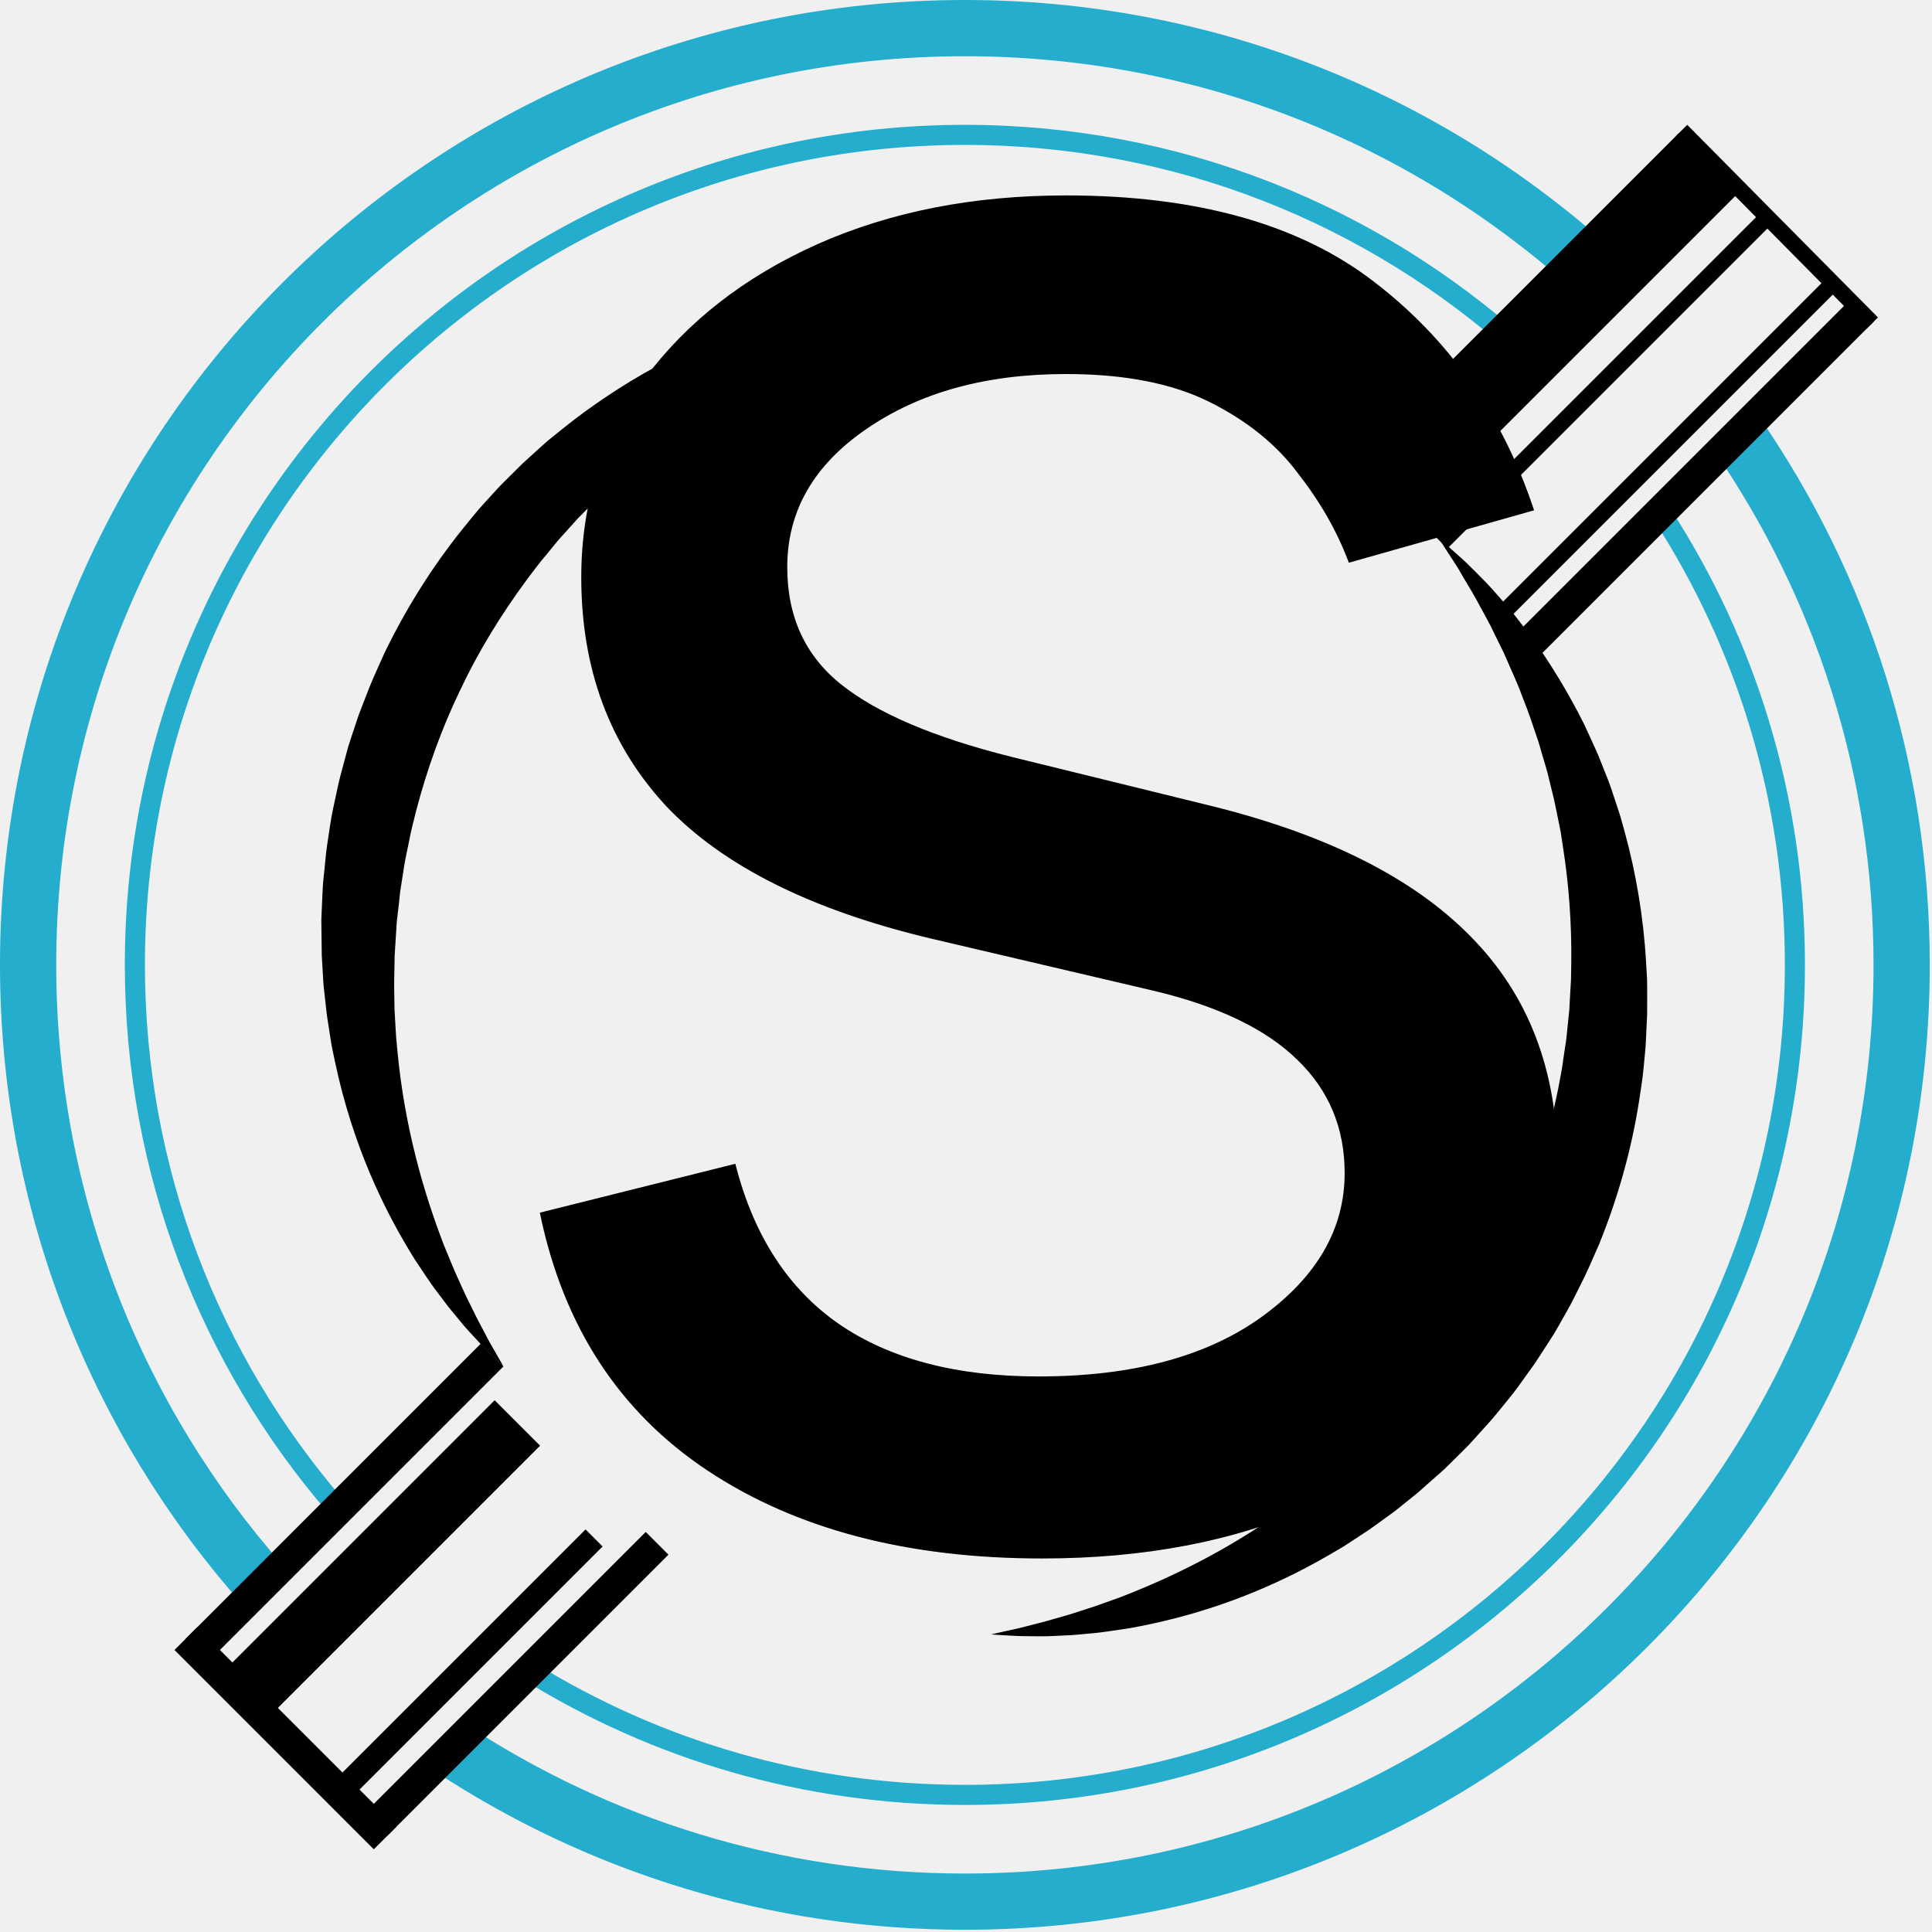
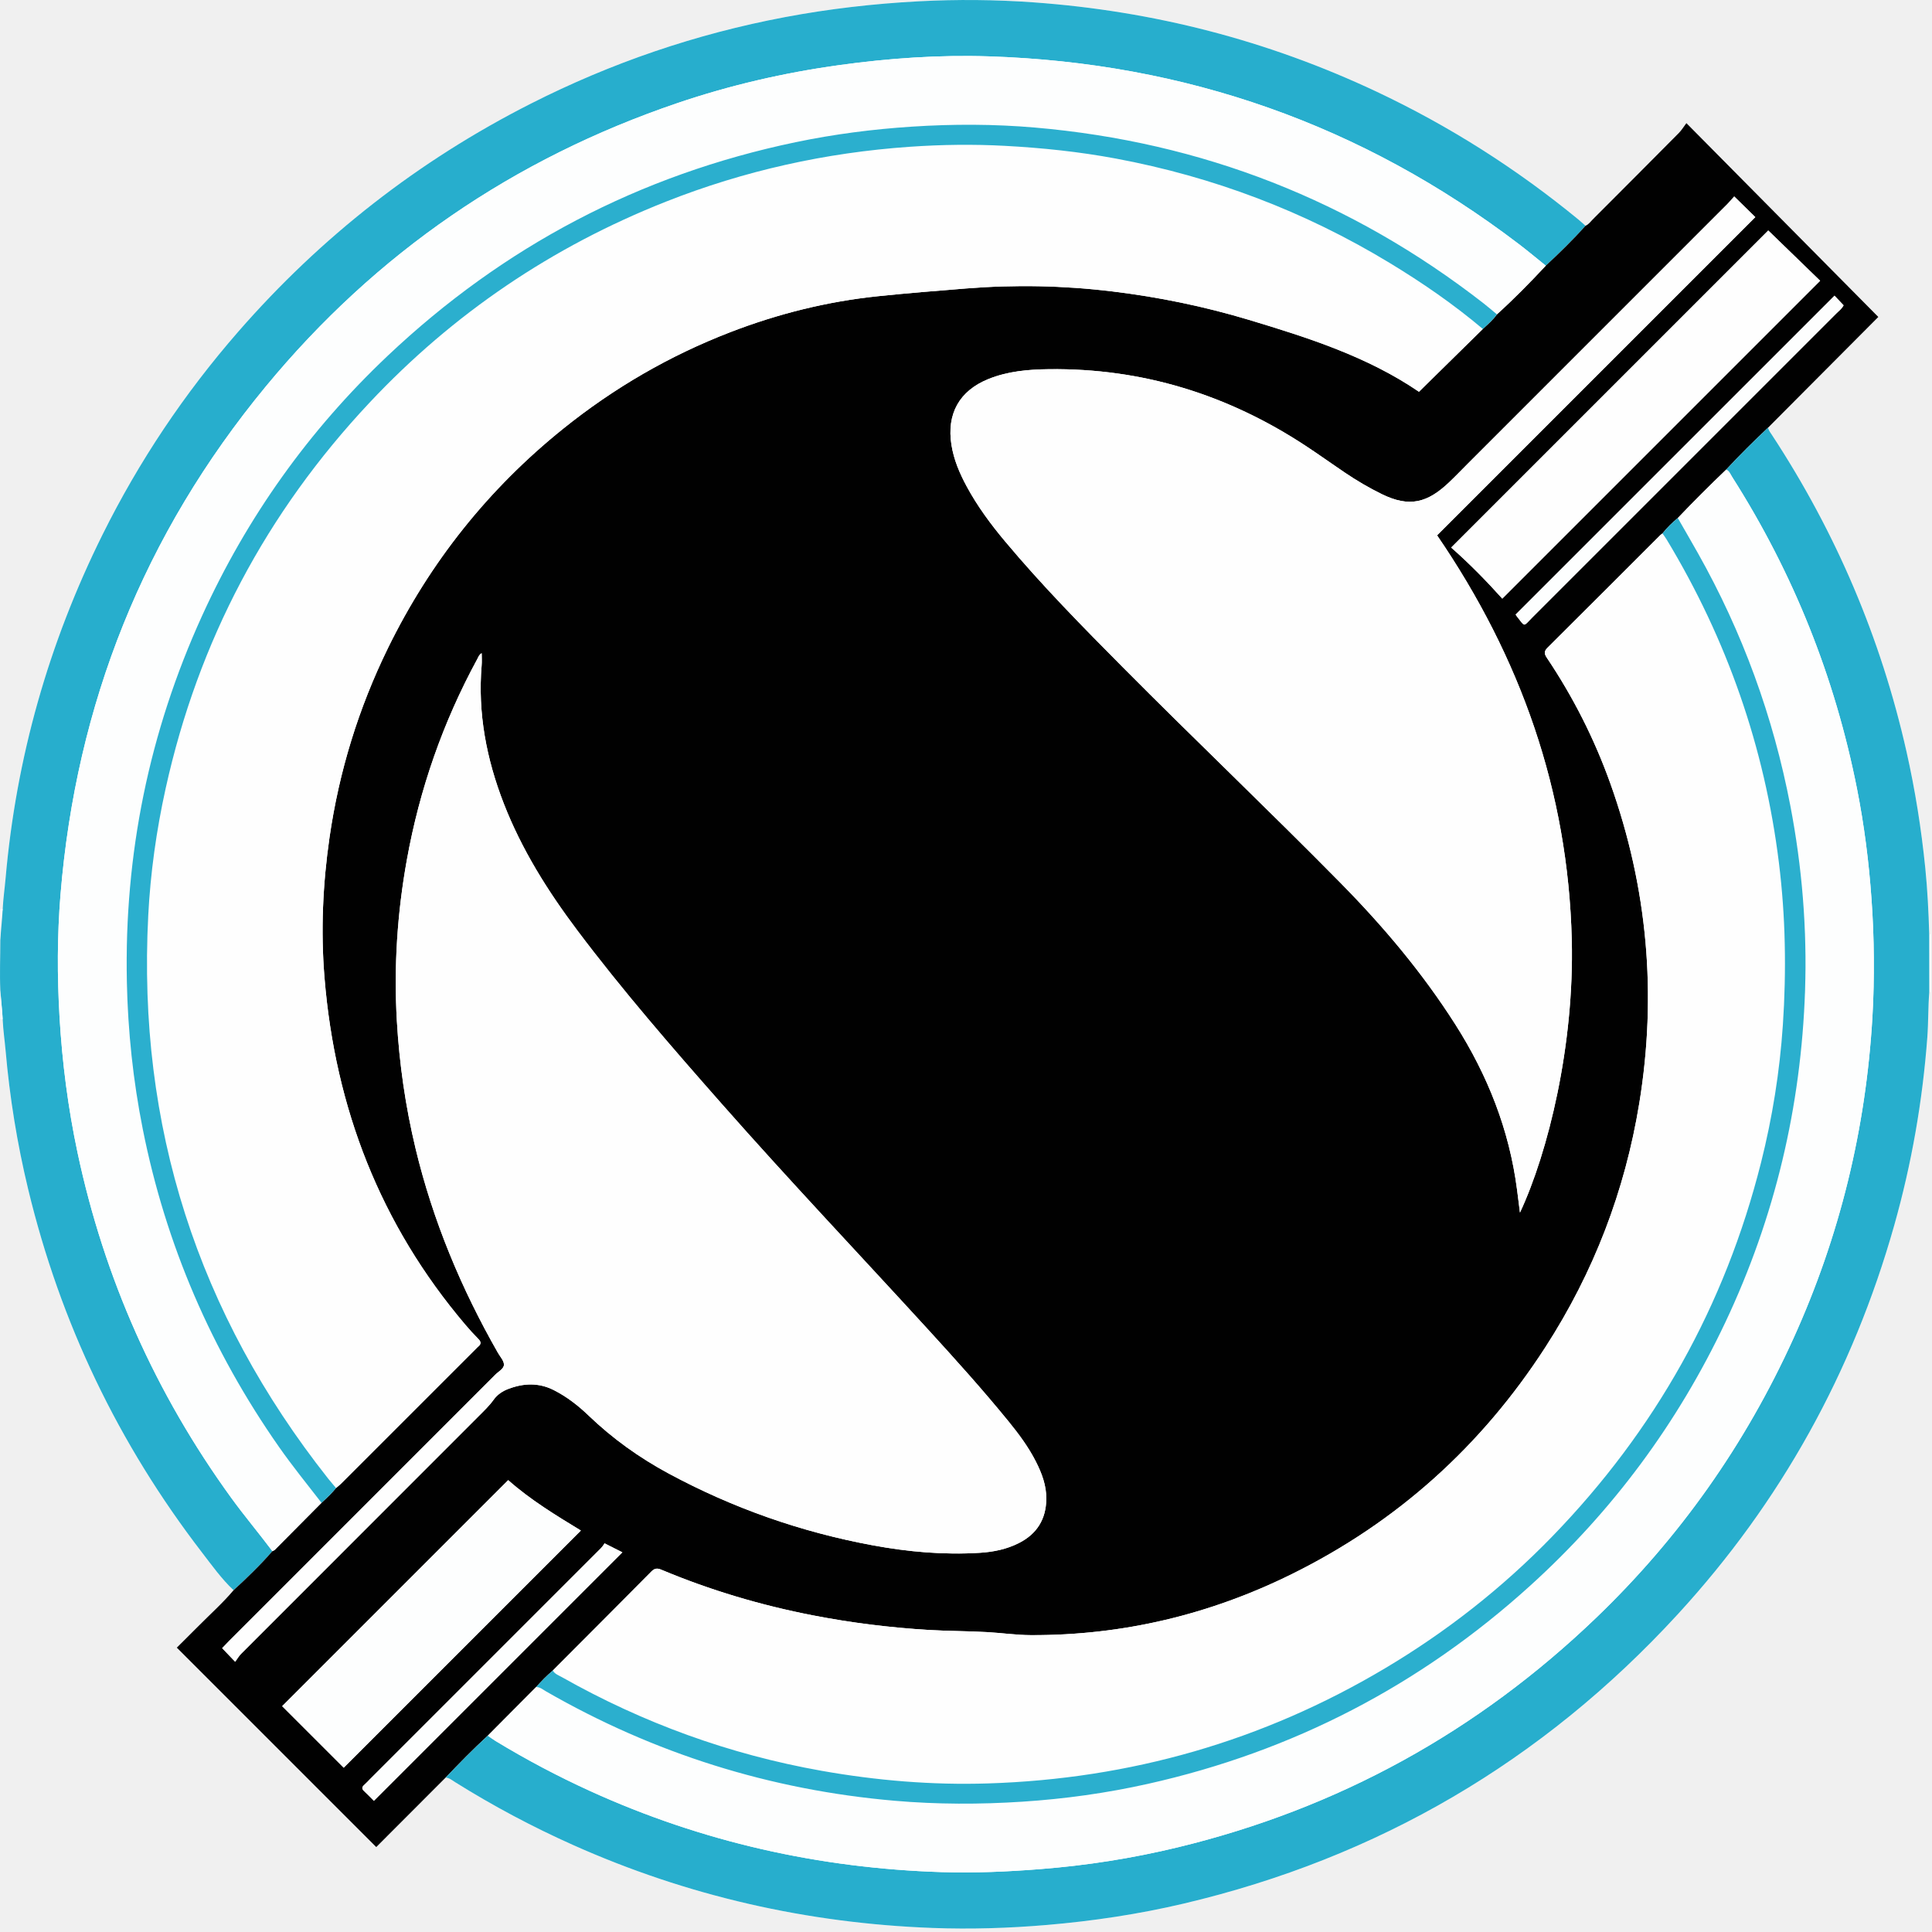
- <svg xmlns="http://www.w3.org/2000/svg" width="481" height="481" viewBox="0 0 481 481" fill="none">
-   <path d="M432.586 108.318C458.36 145.834 473.444 191.266 473.444 240.222C473.444 369.027 369.027 473.444 240.222 473.444C193.053 473.444 149.154 459.441 112.456 435.366" stroke="#25ADCD" stroke-width="14" stroke-miterlimit="10" />
-   <path d="M65.344 394.532C29.034 353.414 7 299.391 7 240.222C7 111.417 111.417 7 240.222 7C299.999 7 354.525 29.49 395.797 66.47" stroke="#25ADCD" stroke-width="14" stroke-miterlimit="10" />
-   <path d="M413.94 128.267C434.774 160.528 446.866 198.963 446.866 240.223C446.866 354.349 354.348 446.867 240.222 446.867C200.421 446.867 163.248 435.615 131.711 416.118" stroke="#25ADCD" stroke-width="5" stroke-miterlimit="10" />
-   <path d="M83.4 374.794C52.345 338.638 33.579 291.621 33.579 240.222C33.579 126.096 126.097 33.578 240.223 33.578C293.267 33.578 341.643 53.564 378.232 86.416" stroke="#25ADCD" stroke-width="5" stroke-miterlimit="10" />
-   <path d="M381.293 126.71L336.123 139.494C333.282 131.965 329.092 124.65 323.552 117.548C318.154 110.303 310.768 104.337 301.393 99.65C292.018 94.963 280.015 92.619 265.384 92.619C245.356 92.619 228.665 97.235 215.313 106.468C202.103 115.559 195.498 127.136 195.498 141.198C195.498 153.698 200.043 163.57 209.134 170.815C218.225 178.059 232.43 184.096 251.748 188.926L300.327 200.857C329.589 207.96 351.393 218.826 365.739 233.457C380.086 247.945 387.259 266.624 387.259 289.494C387.259 308.244 381.861 325.005 371.066 339.778C360.413 354.551 345.498 366.198 326.322 374.721C307.146 383.244 284.844 387.505 259.418 387.505C226.038 387.505 198.41 380.261 176.535 365.772C154.66 351.284 140.81 330.119 134.986 302.278L182.714 290.346C187.259 307.96 195.853 321.17 208.495 329.977C221.279 338.784 237.969 343.187 258.566 343.187C282.004 343.187 300.611 338.215 314.39 328.272C328.31 318.187 335.271 306.113 335.271 292.051C335.271 280.687 331.293 271.17 323.339 263.499C315.384 255.687 303.168 249.863 286.691 246.028L232.146 233.244C202.174 226.141 180.157 215.133 166.094 200.218C152.174 185.161 145.214 166.34 145.214 143.755C145.214 125.289 150.398 108.954 160.768 94.749C171.279 80.545 185.555 69.394 203.594 61.298C221.776 53.201 242.373 49.153 265.384 49.153C297.771 49.153 323.197 56.255 341.663 70.46C360.271 84.664 373.481 103.414 381.293 126.71Z" fill="black" stroke="black" stroke-miterlimit="10" />
-   <path d="M125.333 340.207C125.333 340.207 124.27 339.215 122.334 337.31C121.363 336.36 120.174 335.19 118.841 333.714C117.497 332.258 115.889 330.591 114.299 328.598C113.483 327.608 112.623 326.566 111.72 325.472C110.836 324.363 109.975 323.158 109.039 321.919C107.118 319.47 105.343 316.628 103.319 313.638C99.493 307.542 95.578 300.35 92.085 292.099C88.602 283.851 85.556 274.542 83.415 264.405C83.15 263.136 82.882 261.859 82.613 260.573C82.381 259.281 82.197 257.972 81.986 256.659C81.784 255.342 81.58 254.017 81.375 252.684C81.225 251.344 81.074 249.997 80.922 248.642C80.785 247.285 80.588 245.922 80.501 244.546C80.419 243.169 80.337 241.785 80.254 240.394L80.135 238.3L80.105 237.775L80.099 237.042L80.086 236.042C80.07 234.707 80.053 233.366 80.037 232.02L80.012 229.996L80.003 228.975L80.045 227.873C80.109 226.4 80.173 224.922 80.237 223.439C80.333 221.969 80.345 220.431 80.517 219C80.663 217.549 80.81 216.093 80.958 214.633C81.197 211.702 81.679 208.786 82.128 205.845C82.527 202.894 83.228 199.986 83.847 197.047C84.416 194.095 85.29 191.206 86.051 188.275L86.64 186.081L87.332 183.914L88.769 179.587C89.223 178.134 89.791 176.72 90.343 175.299L92.001 171.034C93.148 168.206 94.458 165.443 95.687 162.644C101.01 151.641 107.529 141.217 115.048 131.855C116.944 129.527 118.784 127.172 120.81 124.993C121.811 123.896 122.81 122.802 123.807 121.71C124.806 120.622 125.882 119.612 126.912 118.566C127.952 117.531 128.989 116.499 130.022 115.47C131.1 114.489 132.174 113.51 133.244 112.535C134.317 111.565 135.379 110.59 136.467 109.655C137.584 108.754 138.697 107.857 139.806 106.963C148.661 99.81 157.982 93.919 167.212 89.224C168.368 88.644 169.517 88.068 170.657 87.495C171.806 86.943 172.977 86.453 174.121 85.936C176.424 84.932 178.648 83.866 180.949 83.069C182.085 82.644 183.211 82.223 184.327 81.805C185.441 81.387 186.54 80.964 187.662 80.628C189.891 79.921 192.064 79.207 194.206 78.561C202.849 76.166 210.897 74.689 218.049 73.85C219.835 73.63 221.583 73.545 223.252 73.396C224.927 73.277 226.527 73.099 228.083 73.083C231.193 73.046 234.022 72.915 236.586 73.001C239.15 73.101 241.429 73.205 243.404 73.328C245.38 73.471 247.057 73.7 248.411 73.83C249.765 73.967 250.8 74.113 251.496 74.196C252.191 74.284 252.551 74.329 252.551 74.329C252.551 74.329 252.193 74.392 251.498 74.515C250.805 74.633 249.776 74.832 248.44 75.037C247.105 75.266 245.459 75.48 243.541 75.858C241.625 76.277 239.431 76.721 236.987 77.202C234.548 77.733 231.873 78.439 228.972 79.123C228.245 79.283 227.514 79.51 226.768 79.732C226.022 79.945 225.263 80.163 224.489 80.385C222.947 80.843 221.34 81.246 219.712 81.791C216.468 82.934 212.985 83.931 209.447 85.4C205.861 86.695 202.201 88.332 198.394 89.986C196.53 90.919 194.614 91.817 192.675 92.754C191.696 93.198 190.744 93.729 189.78 94.254C188.818 94.776 187.846 95.303 186.867 95.834C184.894 96.859 182.965 98.046 180.992 99.21C180.011 99.801 179.006 100.364 178.026 100.987C177.057 101.628 176.082 102.273 175.1 102.922C167.23 108.068 159.412 114.139 151.972 121.059C151.046 121.927 150.117 122.799 149.183 123.674C148.287 124.586 147.386 125.502 146.483 126.421C145.58 127.337 144.672 128.256 143.763 129.178C142.897 130.141 142.029 131.108 141.157 132.078C140.296 133.056 139.388 133.995 138.558 135.008C137.73 136.022 136.901 137.039 136.069 138.059C134.338 140.04 132.786 142.182 131.179 144.289C124.895 152.822 119.199 161.994 114.615 171.715C109.933 181.387 106.314 191.551 103.622 201.795C102.988 204.366 102.299 206.918 101.833 209.505C101.297 212.078 100.72 214.636 100.376 217.218C100.174 218.506 99.973 219.789 99.772 221.068C99.541 222.361 99.485 223.572 99.331 224.824C99.205 226.065 99.054 227.302 98.904 228.536L98.791 229.461L98.724 230.467L98.597 232.487C98.513 233.831 98.428 235.169 98.345 236.502L98.282 237.5L98.266 237.749L98.258 237.874C98.254 237.966 98.259 237.52 98.256 237.765L98.248 238.236L98.215 240.115C98.172 242.617 98.086 245.101 98.164 247.556C98.181 248.786 98.198 250.01 98.215 251.225C98.284 252.44 98.353 253.647 98.422 254.847C98.498 256.048 98.547 257.246 98.643 258.432C98.753 259.617 98.862 260.794 98.97 261.964C99.876 271.327 101.504 280.152 103.554 288.208C105.589 296.272 108.048 303.564 110.507 309.969C111.82 313.128 113.003 316.136 114.269 318.839C114.892 320.195 115.455 321.524 116.059 322.757C116.668 323.991 117.248 325.169 117.8 326.286C118.873 328.556 119.977 330.467 120.863 332.213C121.745 333.952 122.592 335.403 123.28 336.572C124.64 338.927 125.333 340.207 125.333 340.207Z" fill="black" />
-   <path d="M122.499 337.384L48.989 410.894" stroke="black" stroke-width="8" stroke-miterlimit="10" />
-   <path d="M46.269 407.956L95.895 457.582" stroke="black" stroke-width="8" stroke-miterlimit="10" />
-   <path d="M59.208 423.863L128.802 354.269" stroke="black" stroke-width="16" stroke-miterlimit="10" />
-   <path d="M147.906 382.895L84.323 446.478" stroke="black" stroke-width="6" stroke-miterlimit="10" />
-   <path d="M163.591 384.23L93.591 454.23" stroke="black" stroke-width="8" stroke-miterlimit="10" />
-   <path d="M246.748 406.912C246.748 406.912 248.161 406.566 250.815 405.99C252.143 405.715 253.788 405.369 255.669 404.853C257.557 404.335 259.715 403.869 262.116 403.14C263.314 402.796 264.576 402.437 265.9 402.058C267.218 401.677 268.582 401.203 270.004 400.751C272.858 399.874 275.88 398.73 279.102 397.581C285.498 395.101 292.552 392.024 299.893 388.114C307.239 384.221 314.87 379.499 322.414 373.882C323.353 373.175 324.299 372.466 325.251 371.751C326.194 371.026 327.114 370.257 328.055 369.507C328.99 368.751 329.93 367.991 330.876 367.226C331.789 366.421 332.706 365.613 333.629 364.8C335.5 363.208 337.282 361.476 339.107 359.763L340.478 358.476L340.822 358.154C341 357.988 340.675 358.291 340.74 358.226L340.827 358.136L341.001 357.958L341.698 357.239C342.629 356.282 343.563 355.321 344.503 354.356L345.913 352.905L346.613 352.178L347.223 351.473C348.036 350.534 348.851 349.59 349.686 348.662C350.508 347.707 351.369 346.853 352.171 345.812C352.984 344.804 353.8 343.794 354.617 342.779C356.3 340.791 357.806 338.644 359.353 336.519C360.957 334.435 362.384 332.212 363.863 330.015C369.642 321.138 374.742 311.63 378.761 301.665C382.883 291.739 385.851 281.358 387.951 270.972C388.431 268.367 388.976 265.777 389.281 263.165C389.477 261.862 389.674 260.565 389.869 259.271C390.062 257.976 390.148 256.672 390.294 255.377C390.427 254.08 390.56 252.787 390.692 251.499C390.763 250.206 390.836 248.916 390.907 247.632C390.98 246.346 391.054 245.064 391.128 243.787C391.149 242.508 391.171 241.233 391.192 239.964C391.32 229.805 390.566 219.935 389.091 210.648C388.912 209.484 388.736 208.328 388.559 207.18C388.363 206.035 388.105 204.913 387.883 203.789C387.42 201.546 387.004 199.32 386.439 197.169C386.174 196.087 385.913 195.014 385.653 193.95C385.394 192.884 385.148 191.822 384.82 190.798C384.211 188.733 383.59 186.71 383.028 184.702C381.697 180.771 380.451 176.96 379.002 173.434C377.714 169.826 376.112 166.576 374.78 163.406C374.091 161.834 373.308 160.373 372.613 158.923C372.258 158.201 371.908 157.491 371.566 156.796C371.229 156.095 370.907 155.4 370.537 154.754C369.095 152.146 367.822 149.69 366.576 147.526C365.291 145.392 364.145 143.468 363.169 141.768C362.16 140.094 361.214 138.73 360.486 137.588C359.741 136.461 359.198 135.566 358.819 134.972C358.443 134.375 358.25 134.067 358.25 134.067C358.25 134.067 358.524 134.303 359.057 134.759C359.586 135.219 360.39 135.887 361.402 136.799C362.408 137.714 363.704 138.802 365.137 140.171C366.555 141.552 368.162 143.169 369.959 145.002C371.745 146.843 373.549 149.027 375.61 151.356C376.643 152.519 377.587 153.824 378.624 155.144C379.635 156.481 380.746 157.833 381.782 159.304C385.966 165.165 390.277 172.12 394.308 180.132C395.268 182.153 396.199 184.242 397.172 186.368C397.678 187.425 398.103 188.523 398.541 189.629C398.981 190.736 399.426 191.854 399.874 192.981C400.829 195.221 401.533 197.584 402.336 199.964C402.723 201.158 403.146 202.355 403.509 203.577C403.852 204.806 404.196 206.044 404.543 207.29C407.265 217.281 409.161 228.143 409.811 239.508C409.893 240.929 409.976 242.357 410.059 243.79C410.098 245.224 410.088 246.665 410.091 248.112C410.088 249.56 410.084 251.012 410.081 252.47C410.014 253.927 409.945 255.388 409.877 256.853C409.794 258.319 409.769 259.795 409.634 261.265C409.494 262.736 409.355 264.212 409.214 265.691C408.961 268.654 408.452 271.599 408.001 274.568C406.117 286.427 402.773 298.259 398.198 309.593C396.951 312.382 395.783 315.208 394.459 317.958L392.413 322.052C391.731 323.415 391.065 324.784 390.294 326.097L388.054 330.068L386.913 332.037L385.684 333.949C384.024 336.48 382.471 339.068 380.666 341.472C378.904 343.906 377.221 346.378 375.303 348.656C373.427 350.965 371.59 353.281 369.579 355.426C368.597 356.518 367.616 357.604 366.64 358.686C365.696 359.776 364.564 360.819 363.54 361.875C362.483 362.92 361.432 363.961 360.384 364.996L359.596 365.767L358.833 366.447L357.317 367.789C356.308 368.682 355.303 369.568 354.303 370.453L353.554 371.117L353.007 371.603L352.598 371.933L350.967 373.251C349.881 374.124 348.8 374.993 347.725 375.858C346.648 376.717 345.505 377.487 344.409 378.297C343.304 379.094 342.204 379.889 341.11 380.676C339.986 381.42 338.868 382.158 337.756 382.895C336.64 383.62 335.547 384.364 334.435 385.059C333.301 385.723 332.175 386.383 331.057 387.039C322.11 392.264 313.167 396.26 304.717 399.219C296.258 402.174 288.301 404.106 281.215 405.365C277.64 405.875 274.343 406.469 271.238 406.691C269.691 406.83 268.22 407.002 266.804 407.091C265.388 407.157 264.038 407.22 262.757 407.28C260.212 407.44 257.897 407.368 255.915 407.352C253.927 407.356 252.261 407.26 250.905 407.18C248.197 407.033 246.748 406.912 246.748 406.912Z" fill="black" />
-   <path d="M351.927 114.042L425.437 40.533" stroke="black" stroke-width="21" stroke-miterlimit="10" />
-   <path d="M418.645 32.488L466.125 80.439" stroke="black" stroke-width="4" stroke-miterlimit="10" />
-   <path d="M438.733 55.352L358.929 135.155" stroke="black" stroke-width="4" stroke-miterlimit="10" />
-   <path d="M374.143 152.673L455.5 71.315" stroke="black" stroke-width="4" stroke-miterlimit="10" />
-   <path d="M380.313 160.594L463.773 77.134" stroke="black" stroke-width="8" stroke-miterlimit="10" />
+ <svg xmlns="http://www.w3.org/2000/svg" width="360" height="360" viewBox="0 0 360 360" fill="none">
+   <path fill-rule="evenodd" clip-rule="evenodd" d="M359.757 174.098C359.666 174.097 359.575 174.097 359.484 174.098C359.365 169.976 359.165 165.863 358.751 161.755C358.012 154.434 356.859 147.188 355.241 140.012C350.468 118.857 342.098 99.232 330.212 81.099C329.918 80.652 329.565 80.233 329.462 79.683C336.288 72.828 343.113 65.973 350 59.057C338.147 47.087 326.346 35.169 314.238 22.943C313.71 23.641 313.337 24.268 312.839 24.771C307.495 30.161 302.135 35.534 296.77 40.902C296.354 41.319 296.015 41.835 295.436 42.069C294.989 41.673 294.553 41.262 294.091 40.884C282.527 31.395 269.995 23.434 256.458 17.057C236.23 7.528 214.941 2.051 192.66 0.444C185.504 -0.072 178.335 -0.138 171.154 0.244C162.785 0.688 154.491 1.641 146.26 3.193C129.711 6.312 113.932 11.694 98.917 19.31C77.969 29.934 59.799 44.132 44.37 61.832C34.339 73.34 25.906 85.93 19.115 99.602C9.064 119.838 3.003 141.204 1.035 163.73C0.869 165.626 0.982 167.553 0.504 169.42C0.358 169.424 0.211 169.428 0.064 169.432" fill="white" />
+   <path fill-rule="evenodd" clip-rule="evenodd" d="M0.063 189.893C0.209 189.897 0.354 189.902 0.499 189.906C0.975 191.834 0.874 193.821 1.044 195.775C1.803 204.484 3.198 213.086 5.242 221.576C11.231 246.458 22.055 269.041 37.665 289.319C39.519 291.728 41.29 294.217 43.521 296.315C41.519 298.692 39.198 300.758 37.016 302.96C35.642 304.345 34.253 305.714 32.948 307.015C45.378 319.445 57.698 331.764 70.108 344.173C74.356 339.919 78.697 335.571 83.037 331.226C83.733 331.278 84.243 331.728 84.793 332.073C91.849 336.485 99.175 340.389 106.773 343.784C128.092 353.309 150.449 358.375 173.758 359.246C180.87 359.511 187.98 359.292 195.081 358.686C203.668 357.956 212.162 356.684 220.549 354.708C256.748 346.18 287.446 328.2 312.591 300.832C331.815 279.909 345.228 255.689 352.956 228.342C356.198 216.868 358.239 205.182 359.127 193.283C359.336 190.476 359.263 187.668 359.492 184.869H359.623L359.755 184.868" fill="white" />
+   <path fill-rule="evenodd" clip-rule="evenodd" d="M43.522 296.315C41.291 294.217 39.521 291.728 37.666 289.319C22.055 269.041 11.232 246.458 5.243 221.576C3.199 213.086 1.804 204.484 1.045 195.775C0.875 193.821 0.58 191.89 0.5 189.906C0.425 188.049 0.145 186.312 0.063 184.509C-0.078 181.402 0.063 178.287 0.063 175.176C0.167 173.254 0.406 171.393 0.503 169.42C0.598 167.495 0.868 165.625 1.034 163.73C3.002 141.204 9.063 119.838 19.114 99.602C25.905 85.93 34.338 73.34 44.369 61.832C59.798 44.132 77.968 29.935 98.915 19.311C113.93 11.695 129.709 6.313 146.258 3.194C154.489 1.643 162.783 0.69 171.152 0.245C178.333 -0.136 185.502 -0.071 192.658 0.445C214.939 2.051 236.228 7.529 256.456 17.058C269.993 23.435 282.524 31.396 294.089 40.885C294.551 41.263 294.986 41.675 295.434 42.07C293.106 44.686 290.604 47.129 288.034 49.504C286.355 48.157 284.707 46.771 282.995 45.467C253.825 23.255 220.873 11.685 184.265 10.504C174.927 10.203 165.63 10.854 156.371 12.134C146.102 13.553 136.044 15.876 126.235 19.207C95.698 29.578 70.055 47.146 49.529 72.013C26.816 99.531 14.182 131.207 11.272 166.748C10.652 174.321 10.646 181.913 11.094 189.511C11.594 198.001 12.674 206.404 14.437 214.716C19.422 238.208 28.997 259.661 43.092 279.106C45.549 282.495 48.249 285.691 50.758 289.038C48.513 291.629 46.053 294.007 43.522 296.315Z" fill="#27AECD" />
+   <path fill-rule="evenodd" clip-rule="evenodd" d="M359.757 184.868L359.625 184.869H359.494C359.49 181.278 359.487 177.688 359.483 174.098C359.575 174.097 359.666 174.097 359.756 174.098C359.757 177.688 359.757 181.278 359.757 184.868Z" fill="#FDFEFE" />
+   <path fill-rule="evenodd" clip-rule="evenodd" d="M0.504 169.42C0.064 171.299 0.168 173.254 0.064 175.176C0.064 173.261 0.064 171.347 0.064 169.432C0.21 169.428 0.357 169.424 0.504 169.42Z" fill="#FDFEFE" />
+   <path fill-rule="evenodd" clip-rule="evenodd" d="M0.063 184.508C0.226 186.306 0.5 189.905 0.5 189.905C0.5 189.905 0.209 189.896 0.063 189.892C0.063 188.098 0.063 186.303 0.063 184.508Z" fill="#FDFEFE" />
+   <path fill-rule="evenodd" clip-rule="evenodd" d="M43.522 296.315C46.053 294.006 48.513 291.628 50.758 289.037C50.913 288.951 51.099 288.896 51.218 288.776C54.119 285.863 57.013 282.943 59.908 280.026C60.851 279.151 61.8 278.278 62.611 277.269C62.926 276.998 63.261 276.747 63.555 276.454C71.934 268.082 80.309 259.706 88.684 251.33C88.811 251.203 88.926 251.061 89.067 250.952C89.662 250.489 89.697 250.057 89.135 249.496C88.29 248.651 87.486 247.761 86.712 246.85C70.859 228.18 62.451 206.465 60.467 182.185C59.754 173.461 60.142 164.747 61.397 156.069C63.182 143.73 66.812 131.956 72.282 120.778C80.125 104.751 91.001 91.1 104.918 79.902C114.391 72.28 124.788 66.249 136.136 61.875C144.986 58.464 154.12 56.185 163.555 55.201C169.022 54.631 174.505 54.194 179.986 53.755C189.075 53.027 198.155 53.2 207.205 54.296C215.878 55.346 224.419 57.1 232.783 59.62C243.82 62.946 254.798 66.449 264.404 73.001C268.383 69.087 272.343 65.192 276.303 61.297C277.22 60.432 278.197 59.625 278.926 58.579C282.111 55.704 285.111 52.643 288.033 49.505C290.603 47.13 293.105 44.687 295.433 42.071C296.012 41.836 296.351 41.32 296.767 40.904C302.132 35.536 307.493 30.163 312.836 24.773C313.334 24.271 313.707 23.644 314.235 22.945C326.342 35.171 338.144 47.089 349.997 59.059C343.11 65.975 336.285 72.83 329.459 79.685C326.774 82.211 324.154 84.802 321.648 87.508C318.578 90.451 315.563 93.45 312.633 96.532C311.58 97.386 310.623 98.336 309.779 99.397C309.639 99.506 309.487 99.603 309.363 99.727C302.381 106.703 295.409 113.691 288.403 120.644C287.721 121.321 287.688 121.757 288.226 122.559C293.142 129.886 297.109 137.715 300.074 146.016C306.992 165.384 308.768 185.254 305.46 205.548C302.791 221.917 296.96 237.102 287.954 251.039C276.063 269.441 260.352 283.609 240.693 293.319C225.394 300.875 209.204 304.74 192.113 304.685C189.367 304.676 186.641 304.271 183.91 304.119C180.332 303.92 176.739 303.934 173.155 303.723C165.863 303.29 158.634 302.39 151.466 300.997C141.768 299.113 132.341 296.315 123.227 292.492C122.435 292.16 121.966 292.228 121.359 292.842C115.258 299.008 109.127 305.143 103.005 311.285C101.886 312.219 100.879 313.266 99.908 314.351C96.904 317.373 93.9 320.396 90.896 323.418C88.164 325.907 85.597 328.563 83.037 331.226C78.696 335.573 74.354 339.92 70.107 344.174C57.697 331.765 45.377 319.445 32.947 307.016C34.253 305.715 35.642 304.346 37.015 302.961C39.199 300.758 41.519 298.692 43.522 296.315ZM43.823 309.645C44.221 309.103 44.518 308.571 44.932 308.157C59.686 293.385 74.452 278.624 89.213 263.859C90.184 262.887 91.179 261.945 91.986 260.814C92.658 259.872 93.612 259.229 94.694 258.816C97.552 257.724 100.383 257.603 103.194 259.027C105.621 260.256 107.738 261.906 109.683 263.774C114.156 268.07 119.157 271.639 124.601 274.574C136.568 281.024 149.247 285.476 162.619 287.948C169.228 289.17 175.884 289.764 182.606 289.341C185.128 289.182 187.585 288.679 189.859 287.526C193.208 285.83 194.919 283.087 194.963 279.325C194.993 276.803 194.131 274.519 193.01 272.32C191.645 269.643 189.867 267.241 187.977 264.919C183.18 259.024 178.094 253.38 172.968 247.774C160.132 233.737 147.042 219.932 134.462 205.661C125.206 195.161 116.027 184.598 107.605 173.403C102.086 166.069 97.23 158.346 93.884 149.757C90.654 141.464 88.994 132.908 89.748 123.968C89.81 123.243 89.756 122.508 89.756 121.717C89.26 121.988 89.157 122.4 88.968 122.747C82.544 134.542 78.175 147.067 75.801 160.277C74.028 170.139 73.37 180.076 73.942 190.098C74.403 198.177 75.547 206.144 77.434 214.008C80.663 227.464 85.933 240.096 92.788 252.09C93.203 252.816 93.909 253.56 93.902 254.29C93.894 255.051 92.898 255.548 92.311 256.135C75.777 272.681 59.236 289.219 42.697 305.761C42.246 306.211 41.813 306.68 41.399 307.112C42.17 307.916 42.865 308.642 43.823 309.645ZM323.146 36.607C322.76 37.037 322.343 37.548 321.878 38.012C305.769 54.129 289.654 70.242 273.541 86.356C272.356 87.541 271.2 88.754 269.984 89.904C266.002 93.669 262.657 94.612 257.484 92.075C255.119 90.915 252.856 89.585 250.674 88.117C248.195 86.449 245.769 84.703 243.273 83.062C228.754 73.521 212.859 68.578 195.427 68.792C191.585 68.839 187.787 69.168 184.177 70.625C178.754 72.814 176.364 77.123 177.291 82.915C177.732 85.672 178.805 88.183 180.114 90.611C182.11 94.311 184.596 97.672 187.287 100.885C194.168 109.102 201.677 116.735 209.22 124.331C222.618 137.827 236.402 150.936 249.751 164.483C257.753 172.602 265.048 181.258 271.18 190.89C277.201 200.349 281.236 210.52 282.678 221.674C282.851 223.015 283.02 224.356 283.223 225.947C288.495 214.684 293.375 194.707 292.875 175.056C292.174 147.458 283.375 122.552 267.78 99.751C287.547 79.984 307.335 60.196 327.075 40.456C325.831 39.236 324.6 38.03 323.146 36.607ZM329.488 42.947C309.839 62.596 290.153 82.282 270.407 102.028C273.81 105.01 277.079 108.365 279.93 111.543C299.72 91.753 319.399 72.074 339.156 52.318C336.021 49.279 332.718 46.077 329.488 42.947ZM94.697 275.804C80.512 289.989 66.449 304.051 52.578 317.922C56.428 321.77 60.381 325.721 64.045 329.383C78.681 314.747 93.454 299.974 108.237 285.192C103.634 282.389 98.834 279.481 94.697 275.804ZM112.642 287.574C112.268 288.276 111.724 288.736 111.226 289.234C97.116 303.347 83.004 317.459 68.892 331.571C68.554 331.909 68.237 332.269 67.878 332.583C67.424 332.979 67.378 333.317 67.851 333.752C68.543 334.39 69.19 335.075 69.668 335.552C85.158 320.062 100.55 304.67 115.967 289.252C114.958 288.743 113.801 288.159 112.642 287.574ZM341.835 55.097C321.996 74.935 302.218 94.713 282.415 114.516C282.413 114.514 282.502 114.672 282.613 114.812C284.268 116.902 283.769 116.805 285.501 115.076C304.415 96.178 323.319 77.269 342.221 58.358C342.68 57.899 343.224 57.506 343.525 56.889C342.907 56.235 342.294 55.584 341.835 55.097Z" fill="#010101" />
+   <path fill-rule="evenodd" clip-rule="evenodd" d="M321.65 87.507C324.156 84.801 326.776 82.21 329.461 79.684C329.564 80.234 329.917 80.653 330.211 81.1C342.098 99.232 350.467 118.858 355.24 140.013C356.858 147.189 358.011 154.435 358.75 161.756C359.164 165.864 359.364 169.977 359.483 174.099C359.487 177.689 359.49 181.279 359.494 184.87C359.265 187.669 359.338 190.477 359.129 193.284C358.241 205.182 356.2 216.869 352.958 228.343C345.229 255.691 331.816 279.91 312.593 300.833C287.448 328.201 256.75 346.181 220.551 354.709C212.164 356.685 203.67 357.956 195.083 358.687C187.981 359.292 180.872 359.511 173.76 359.247C150.45 358.376 128.094 353.31 106.775 343.785C99.177 340.39 91.851 336.486 84.795 332.074C84.244 331.729 83.734 331.279 83.039 331.227C85.6 328.563 88.167 325.908 90.899 323.418C91.389 323.755 91.864 324.116 92.372 324.425C98.05 327.871 103.91 330.975 109.955 333.729C130.788 343.219 152.681 348.128 175.532 348.842C181.631 349.032 187.72 348.761 193.806 348.284C202.463 347.606 211.011 346.268 219.443 344.228C249.292 337.003 275.289 322.697 297.425 301.444C312.998 286.491 325.222 269.123 334.153 249.456C342.823 230.364 347.7 210.323 348.903 189.409C349.322 182.128 349.245 174.831 348.729 167.539C348.241 160.613 347.367 153.743 346.02 146.942C341.901 126.137 334.151 106.772 322.76 88.874C322.446 88.382 322.25 87.774 321.65 87.507Z" fill="#27AECD" />
+   <path fill-rule="evenodd" clip-rule="evenodd" d="M59.909 280.024C57.013 282.943 54.119 285.863 51.218 288.776C51.098 288.896 50.912 288.951 50.758 289.037C48.249 285.69 45.549 282.494 43.092 279.105C28.997 259.661 19.422 238.208 14.437 214.715C12.673 206.402 11.594 198 11.094 189.51C10.646 181.912 10.652 174.32 11.272 166.747C14.183 131.205 26.816 99.53 49.529 72.012C70.054 47.145 95.698 29.576 126.235 19.206C136.044 15.875 146.102 13.553 156.371 12.133C165.63 10.853 174.927 10.202 184.265 10.503C220.873 11.684 253.826 23.254 282.995 45.466C284.707 46.77 286.355 48.156 288.034 49.503C285.111 52.641 282.111 55.701 278.927 58.577C278.099 57.891 277.287 57.183 276.439 56.523C251.809 37.359 223.926 26.46 192.854 23.77C185.225 23.109 177.573 23.1 169.917 23.599C162.629 24.074 155.414 25.004 148.268 26.495C119.154 32.569 93.819 45.899 72.23 66.308C57.547 80.19 46.018 96.372 37.642 114.769C27.776 136.439 23.139 159.184 23.642 182.997C23.837 192.226 24.802 201.354 26.603 210.4C30.891 231.926 39.409 251.637 51.984 269.613C54.487 273.191 57.237 276.577 59.909 280.024Z" fill="#FDFEFE" />
+   <path fill-rule="evenodd" clip-rule="evenodd" d="M276.304 61.295C272.344 65.19 268.384 69.085 264.405 72.999C254.799 66.447 243.821 62.944 232.784 59.618C224.42 57.097 215.879 55.344 207.206 54.294C198.156 53.198 189.076 53.025 179.987 53.753C174.506 54.192 169.024 54.628 163.556 55.199C154.121 56.183 144.986 58.463 136.137 61.873C124.789 66.247 114.392 72.278 104.919 79.9C91.002 91.098 80.126 104.749 72.283 120.776C66.813 131.954 63.183 143.728 61.398 156.067C60.143 164.746 59.755 173.46 60.468 182.183C62.452 206.463 70.86 228.178 86.713 246.848C87.487 247.759 88.291 248.65 89.136 249.494C89.698 250.056 89.662 250.487 89.068 250.95C88.927 251.059 88.812 251.201 88.685 251.328C80.31 259.704 71.935 268.08 63.556 276.452C63.263 276.745 62.928 276.997 62.614 277.267C62.117 276.673 61.603 276.091 61.123 275.484C36.829 244.741 25.598 209.823 27.617 170.667C28.03 162.652 29.138 154.736 30.869 146.901C36.936 119.453 49.64 95.489 68.861 75.022C84.448 58.424 102.888 45.955 124.08 37.576C138.7 31.795 153.87 28.438 169.535 27.348C175.438 26.937 181.351 26.858 187.279 27.177C194.216 27.551 201.103 28.271 207.922 29.544C226.083 32.935 243.095 39.39 258.903 48.968C264.995 52.661 270.853 56.692 276.304 61.295Z" fill="#FEFEFE" />
+   <path fill-rule="evenodd" clip-rule="evenodd" d="M103.006 311.284C109.129 305.14 115.26 299.006 121.361 292.84C121.967 292.227 122.437 292.158 123.229 292.49C132.342 296.313 141.77 299.111 151.468 300.995C158.636 302.388 165.866 303.288 173.157 303.721C176.741 303.933 180.334 303.918 183.912 304.117C186.643 304.269 189.369 304.675 192.115 304.683C209.206 304.738 225.396 300.872 240.695 293.317C260.354 283.607 276.065 269.439 287.956 251.037C296.962 237.099 302.793 221.915 305.462 205.546C308.771 185.252 306.994 165.382 300.076 146.014C297.111 137.713 293.144 129.884 288.228 122.557C287.69 121.755 287.723 121.319 288.405 120.642C295.411 113.689 302.383 106.702 309.365 99.725C309.489 99.601 309.641 99.505 309.781 99.395C310.051 99.79 310.34 100.172 310.586 100.58C321.8 119.164 328.808 139.204 331.474 160.761C332.719 170.827 332.891 180.905 332.208 191.015C331.623 199.686 330.256 208.23 328.137 216.648C321.417 243.345 308.396 266.548 289.241 286.295C279.947 295.875 269.523 304.054 258.045 310.882C235.261 324.437 210.576 331.472 184.121 332.313C173.696 332.644 163.34 331.781 153.061 329.956C135.945 326.918 119.851 321.069 104.727 312.524C104.116 312.179 103.397 311.948 103.006 311.284Z" fill="#FEFEFE" />
+   <path fill-rule="evenodd" clip-rule="evenodd" d="M43.823 309.645C42.865 308.642 42.17 307.916 41.399 307.109C41.814 306.677 42.247 306.209 42.697 305.758C59.236 289.216 75.777 272.678 92.311 256.132C92.897 255.545 93.894 255.048 93.902 254.287C93.909 253.557 93.203 252.812 92.788 252.087C85.932 240.093 80.663 227.461 77.434 214.005C75.547 206.141 74.403 198.174 73.942 190.095C73.37 180.074 74.028 170.137 75.801 160.274C78.176 147.064 82.544 134.54 88.968 122.744C89.157 122.397 89.26 121.986 89.756 121.714C89.756 122.506 89.809 123.24 89.748 123.965C88.995 132.905 90.654 141.461 93.884 149.754C97.23 158.344 102.086 166.067 107.605 173.4C116.028 184.594 125.207 195.158 134.462 205.658C147.042 219.929 160.132 233.734 172.968 247.771C178.094 253.376 183.18 259.021 187.977 264.916C189.868 267.238 191.645 269.641 193.01 272.317C194.131 274.516 194.993 276.799 194.963 279.322C194.918 283.084 193.207 285.827 189.859 287.523C187.585 288.676 185.129 289.179 182.606 289.338C175.884 289.762 169.228 289.167 162.619 287.945C149.248 285.473 136.568 281.021 124.601 274.571C119.157 271.636 114.156 268.067 109.683 263.771C107.738 261.903 105.621 260.252 103.194 259.024C100.382 257.6 97.551 257.721 94.694 258.813C93.613 259.226 92.658 259.869 91.986 260.811C91.179 261.942 90.184 262.884 89.213 263.856C74.451 278.621 59.686 293.381 44.932 308.154C44.518 308.571 44.221 309.103 43.823 309.645Z" fill="#FEFEFE" />
+   <path fill-rule="evenodd" clip-rule="evenodd" d="M323.146 36.607C324.599 38.03 325.831 39.236 327.077 40.458C307.337 60.198 287.549 79.986 267.782 99.753C283.377 122.553 292.176 147.46 292.877 175.058C293.377 194.709 288.497 214.686 283.225 225.949C283.022 224.357 282.853 223.016 282.68 221.676C281.238 210.522 277.203 200.351 271.182 190.892C265.05 181.26 257.755 172.604 249.753 164.485C236.403 150.938 222.62 137.829 209.222 124.333C201.679 116.736 194.17 109.104 187.289 100.887C184.599 97.674 182.112 94.312 180.116 90.613C178.806 88.185 177.734 85.674 177.293 82.917C176.365 77.125 178.756 72.816 184.179 70.627C187.789 69.169 191.587 68.841 195.429 68.794C212.861 68.58 228.756 73.523 243.275 83.064C245.771 84.705 248.198 86.451 250.676 88.119C252.858 89.587 255.12 90.918 257.486 92.077C262.659 94.614 266.004 93.671 269.986 89.906C271.202 88.756 272.358 87.543 273.543 86.358C289.656 70.245 305.771 54.131 321.88 38.014C322.344 37.548 322.761 37.037 323.146 36.607Z" fill="#FEFEFE" />
+   <path fill-rule="evenodd" clip-rule="evenodd" d="M321.65 87.507C322.25 87.774 322.446 88.382 322.758 88.873C334.149 106.771 341.899 126.136 346.018 146.941C347.365 153.742 348.239 160.612 348.727 167.538C349.243 174.83 349.32 182.126 348.901 189.408C347.698 210.322 342.821 230.363 334.151 249.455C325.22 269.122 312.997 286.49 297.423 301.443C275.286 322.696 249.289 337.003 219.441 344.227C211.009 346.267 202.462 347.605 193.804 348.283C187.718 348.76 181.628 349.031 175.53 348.841C152.679 348.127 130.787 343.218 109.953 333.728C103.908 330.974 98.048 327.871 92.37 324.424C91.862 324.115 91.388 323.754 90.897 323.417C93.901 320.395 96.905 317.372 99.908 314.351C100.615 314.35 101.126 314.805 101.689 315.13C121.842 326.738 143.515 333.537 166.673 335.543C174.606 336.231 182.556 336.236 190.512 335.717C198.403 335.202 206.204 334.117 213.912 332.392C240.872 326.356 264.612 314.048 285.079 295.513C300.471 281.574 312.615 265.184 321.493 246.391C330.737 226.823 335.612 206.197 336.342 184.596C336.732 173.026 335.789 161.545 333.608 150.163C330.419 133.522 324.69 117.82 316.375 103.061C315.144 100.875 313.883 98.707 312.635 96.531C315.565 93.448 318.58 90.45 321.65 87.507Z" fill="#FDFEFE" />
+   <path fill-rule="evenodd" clip-rule="evenodd" d="M276.304 61.295C270.854 56.691 264.995 52.661 258.903 48.969C243.094 39.391 226.083 32.936 207.922 29.545C201.104 28.272 194.216 27.552 187.279 27.178C181.351 26.859 175.438 26.938 169.535 27.349C153.87 28.439 138.701 31.796 124.08 37.577C102.889 45.956 84.448 58.425 68.861 75.023C49.64 95.491 36.936 119.454 30.869 146.902C29.138 154.737 28.03 162.653 27.617 170.668C25.598 209.824 36.829 244.742 61.123 275.485C61.603 276.092 62.117 276.674 62.614 277.268C61.801 278.277 60.852 279.15 59.909 280.025C57.238 276.576 54.488 273.19 51.985 269.612C39.41 251.636 30.892 231.925 26.604 210.399C24.802 201.353 23.837 192.224 23.643 182.996C23.14 159.183 27.777 136.438 37.643 114.768C46.018 96.371 57.548 80.189 72.231 66.307C93.82 45.897 119.155 32.567 148.269 26.494C155.415 25.003 162.63 24.073 169.918 23.598C177.574 23.099 185.226 23.109 192.855 23.769C223.927 26.459 251.81 37.358 276.44 56.522C277.289 57.183 278.1 57.89 278.928 58.576C278.197 59.623 277.221 60.43 276.304 61.295Z" fill="#2BAFCE" />
+   <path fill-rule="evenodd" clip-rule="evenodd" d="M312.636 96.531C313.884 98.707 315.145 100.875 316.376 103.061C324.691 117.82 330.42 133.522 333.609 150.163C335.791 161.544 336.733 173.026 336.343 184.596C335.614 206.197 330.739 226.823 321.494 246.391C312.616 265.184 300.472 281.574 285.08 295.513C264.613 314.048 240.873 326.356 213.913 332.392C206.205 334.118 198.403 335.203 190.513 335.717C182.557 336.237 174.606 336.231 166.674 335.543C143.515 333.537 121.842 326.738 101.69 315.13C101.127 314.805 100.616 314.35 99.909 314.351C100.881 313.265 101.888 312.217 103.007 311.284C103.398 311.949 104.116 312.18 104.728 312.526C119.852 321.071 135.946 326.92 153.062 329.958C163.341 331.783 173.696 332.646 184.122 332.315C210.577 331.474 235.262 324.439 258.046 310.884C269.525 304.056 279.948 295.877 289.242 286.297C308.396 266.55 321.418 243.347 328.138 216.65C330.257 208.232 331.624 199.688 332.209 191.017C332.892 180.907 332.72 170.829 331.475 160.763C328.809 139.205 321.801 119.166 310.587 100.582C310.341 100.174 310.052 99.791 309.782 99.397C310.626 98.335 311.583 97.385 312.636 96.531Z" fill="#2BAFCE" />
+   <path fill-rule="evenodd" clip-rule="evenodd" d="M329.488 42.947C332.717 46.077 336.021 49.279 339.156 52.318C319.399 72.074 299.72 91.753 279.93 111.543C277.078 108.365 273.81 105.01 270.407 102.028C290.153 82.282 309.839 62.596 329.488 42.947Z" fill="#FEFEFE" />
+   <path fill-rule="evenodd" clip-rule="evenodd" d="M94.697 275.804C98.834 279.481 103.635 282.389 108.237 285.192C93.454 299.974 78.681 314.748 64.045 329.383C60.381 325.721 56.428 321.77 52.578 317.922C66.449 304.051 80.512 289.989 94.697 275.804Z" fill="#FDFEFE" />
+   <path fill-rule="evenodd" clip-rule="evenodd" d="M112.642 287.574C113.801 288.159 114.958 288.743 115.967 289.252C100.55 304.67 85.158 320.062 69.668 335.552C69.19 335.075 68.543 334.39 67.851 333.752C67.378 333.317 67.425 332.98 67.878 332.583C68.237 332.27 68.554 331.909 68.892 331.571C83.004 317.459 97.116 303.347 111.226 289.234C111.724 288.736 112.268 288.276 112.642 287.574Z" fill="#FDFEFE" />
+   <path fill-rule="evenodd" clip-rule="evenodd" d="M341.835 55.097C342.294 55.584 342.907 56.235 343.524 56.889C343.223 57.506 342.679 57.898 342.22 58.358C323.319 77.269 304.414 96.178 285.5 115.076C283.769 116.805 284.268 116.902 282.612 114.812C282.501 114.672 282.412 114.514 282.414 114.516C302.218 94.713 321.996 74.935 341.835 55.097Z" fill="#FDFEFE" />
</svg>
